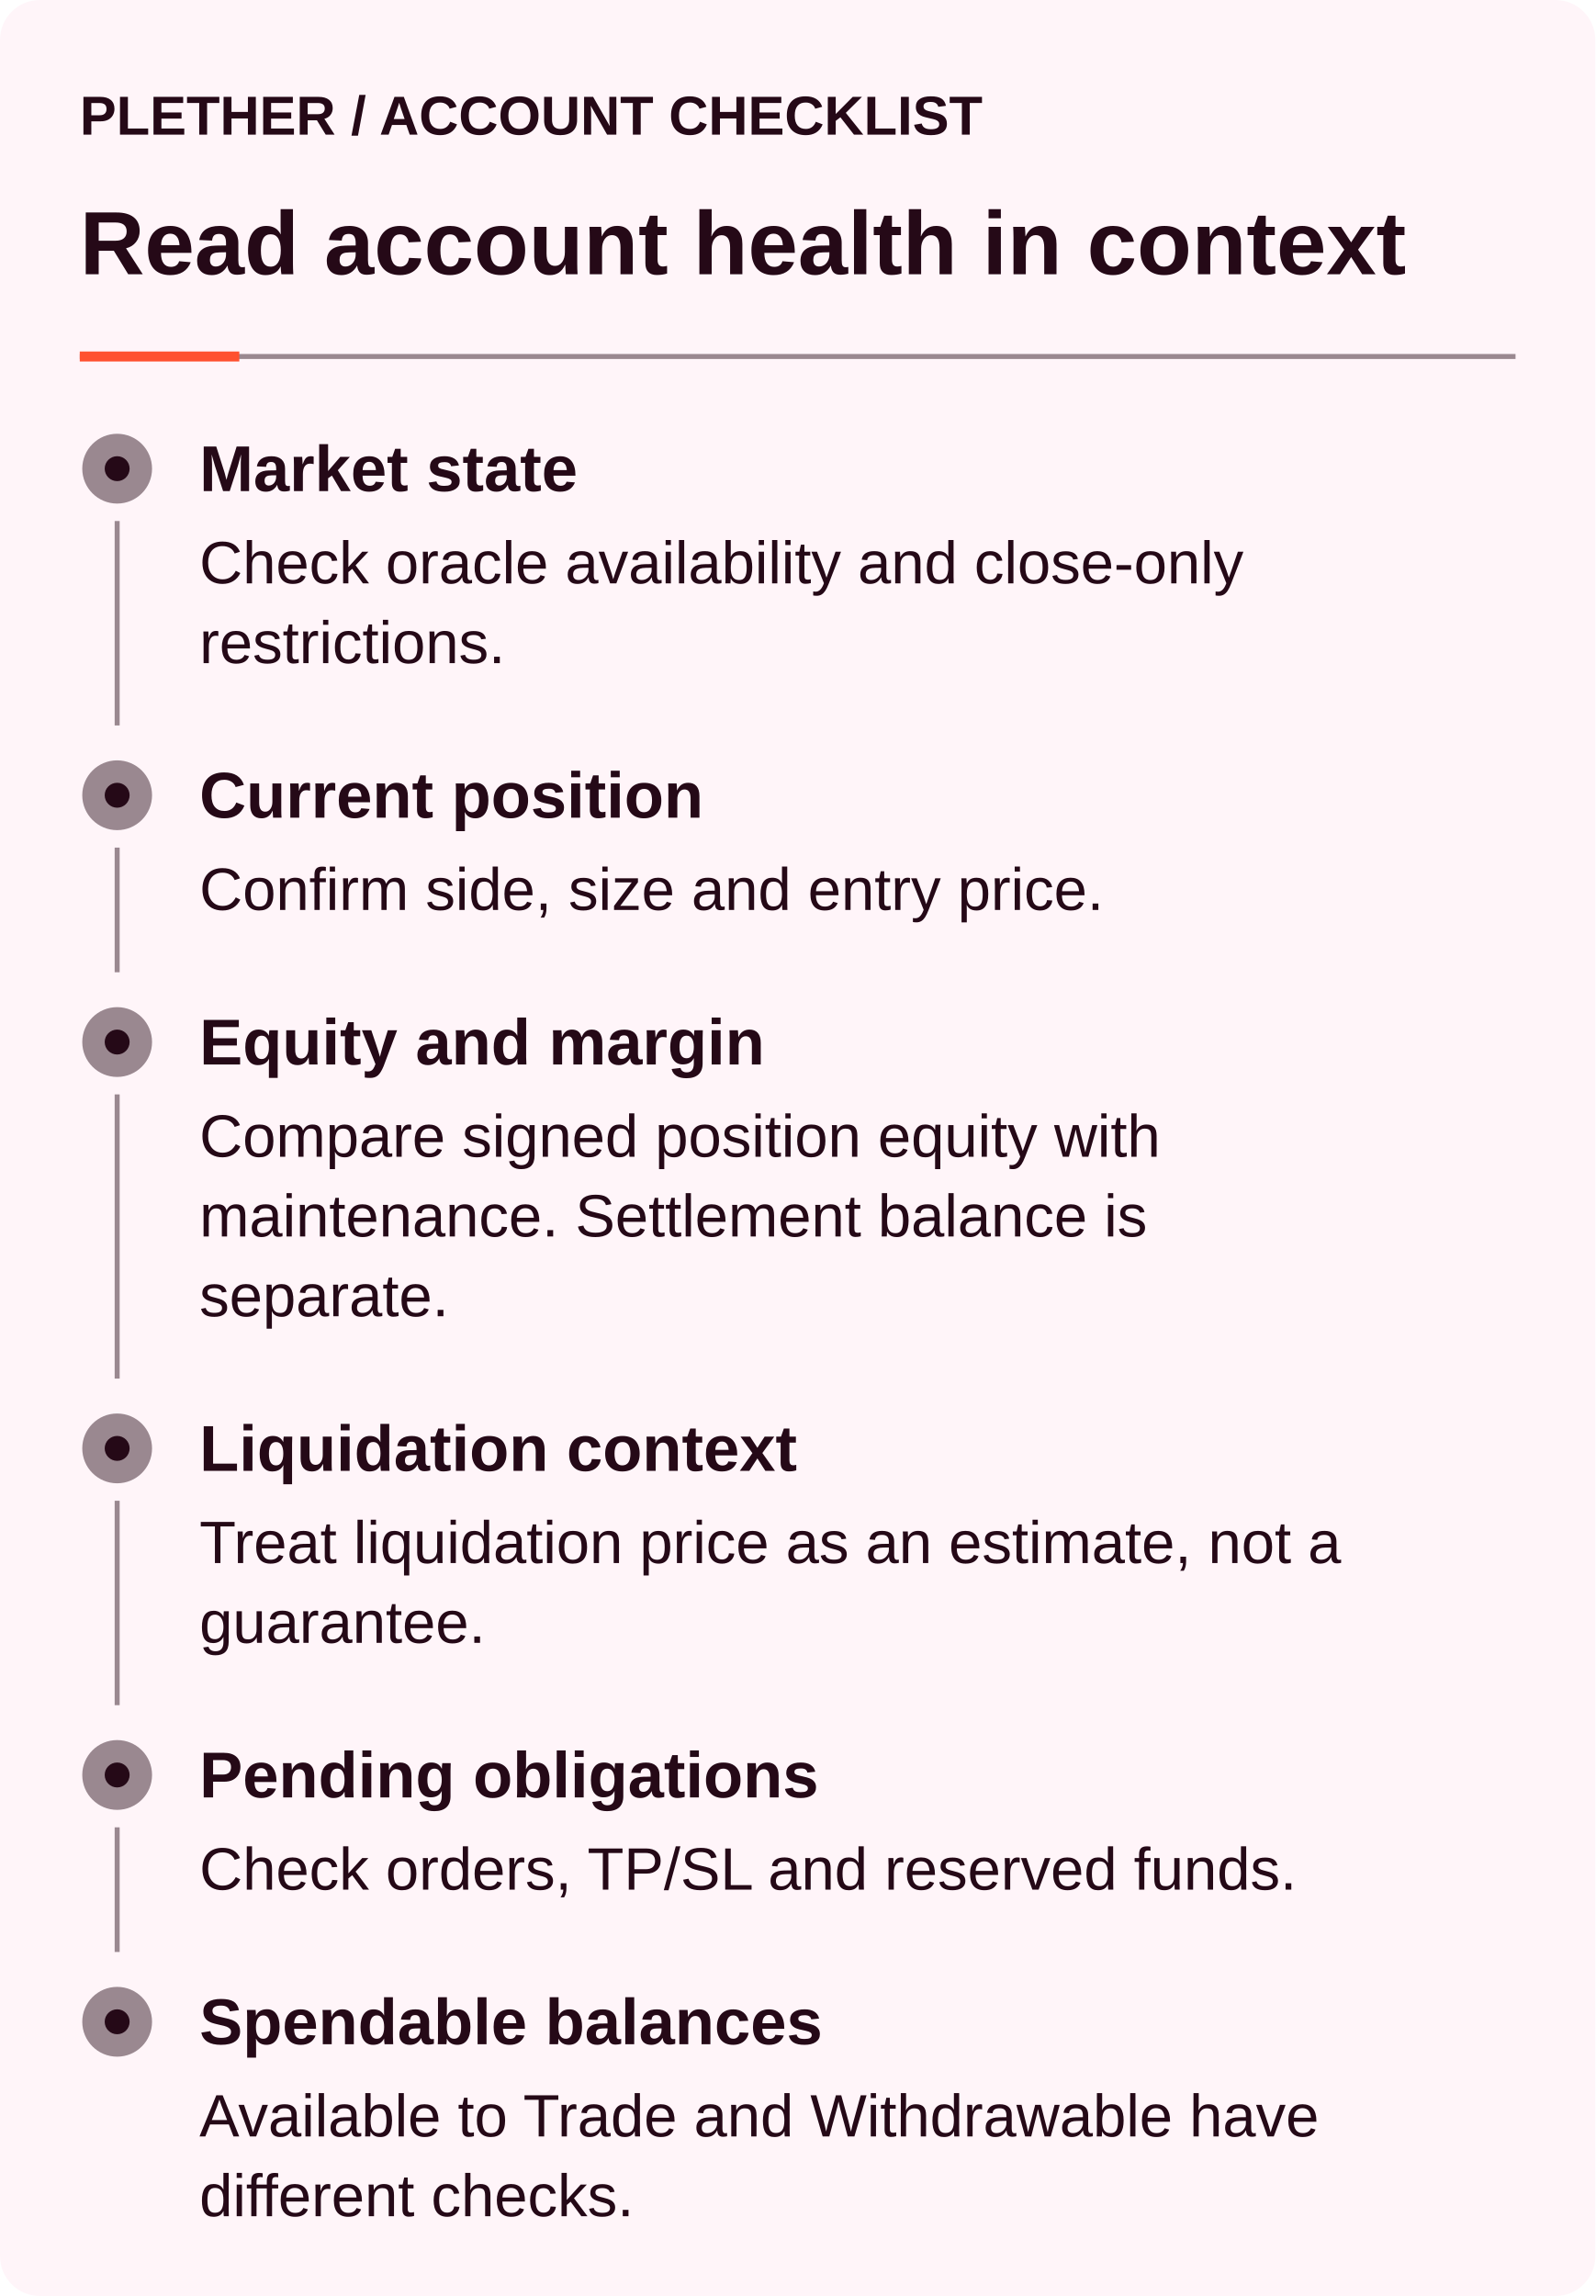
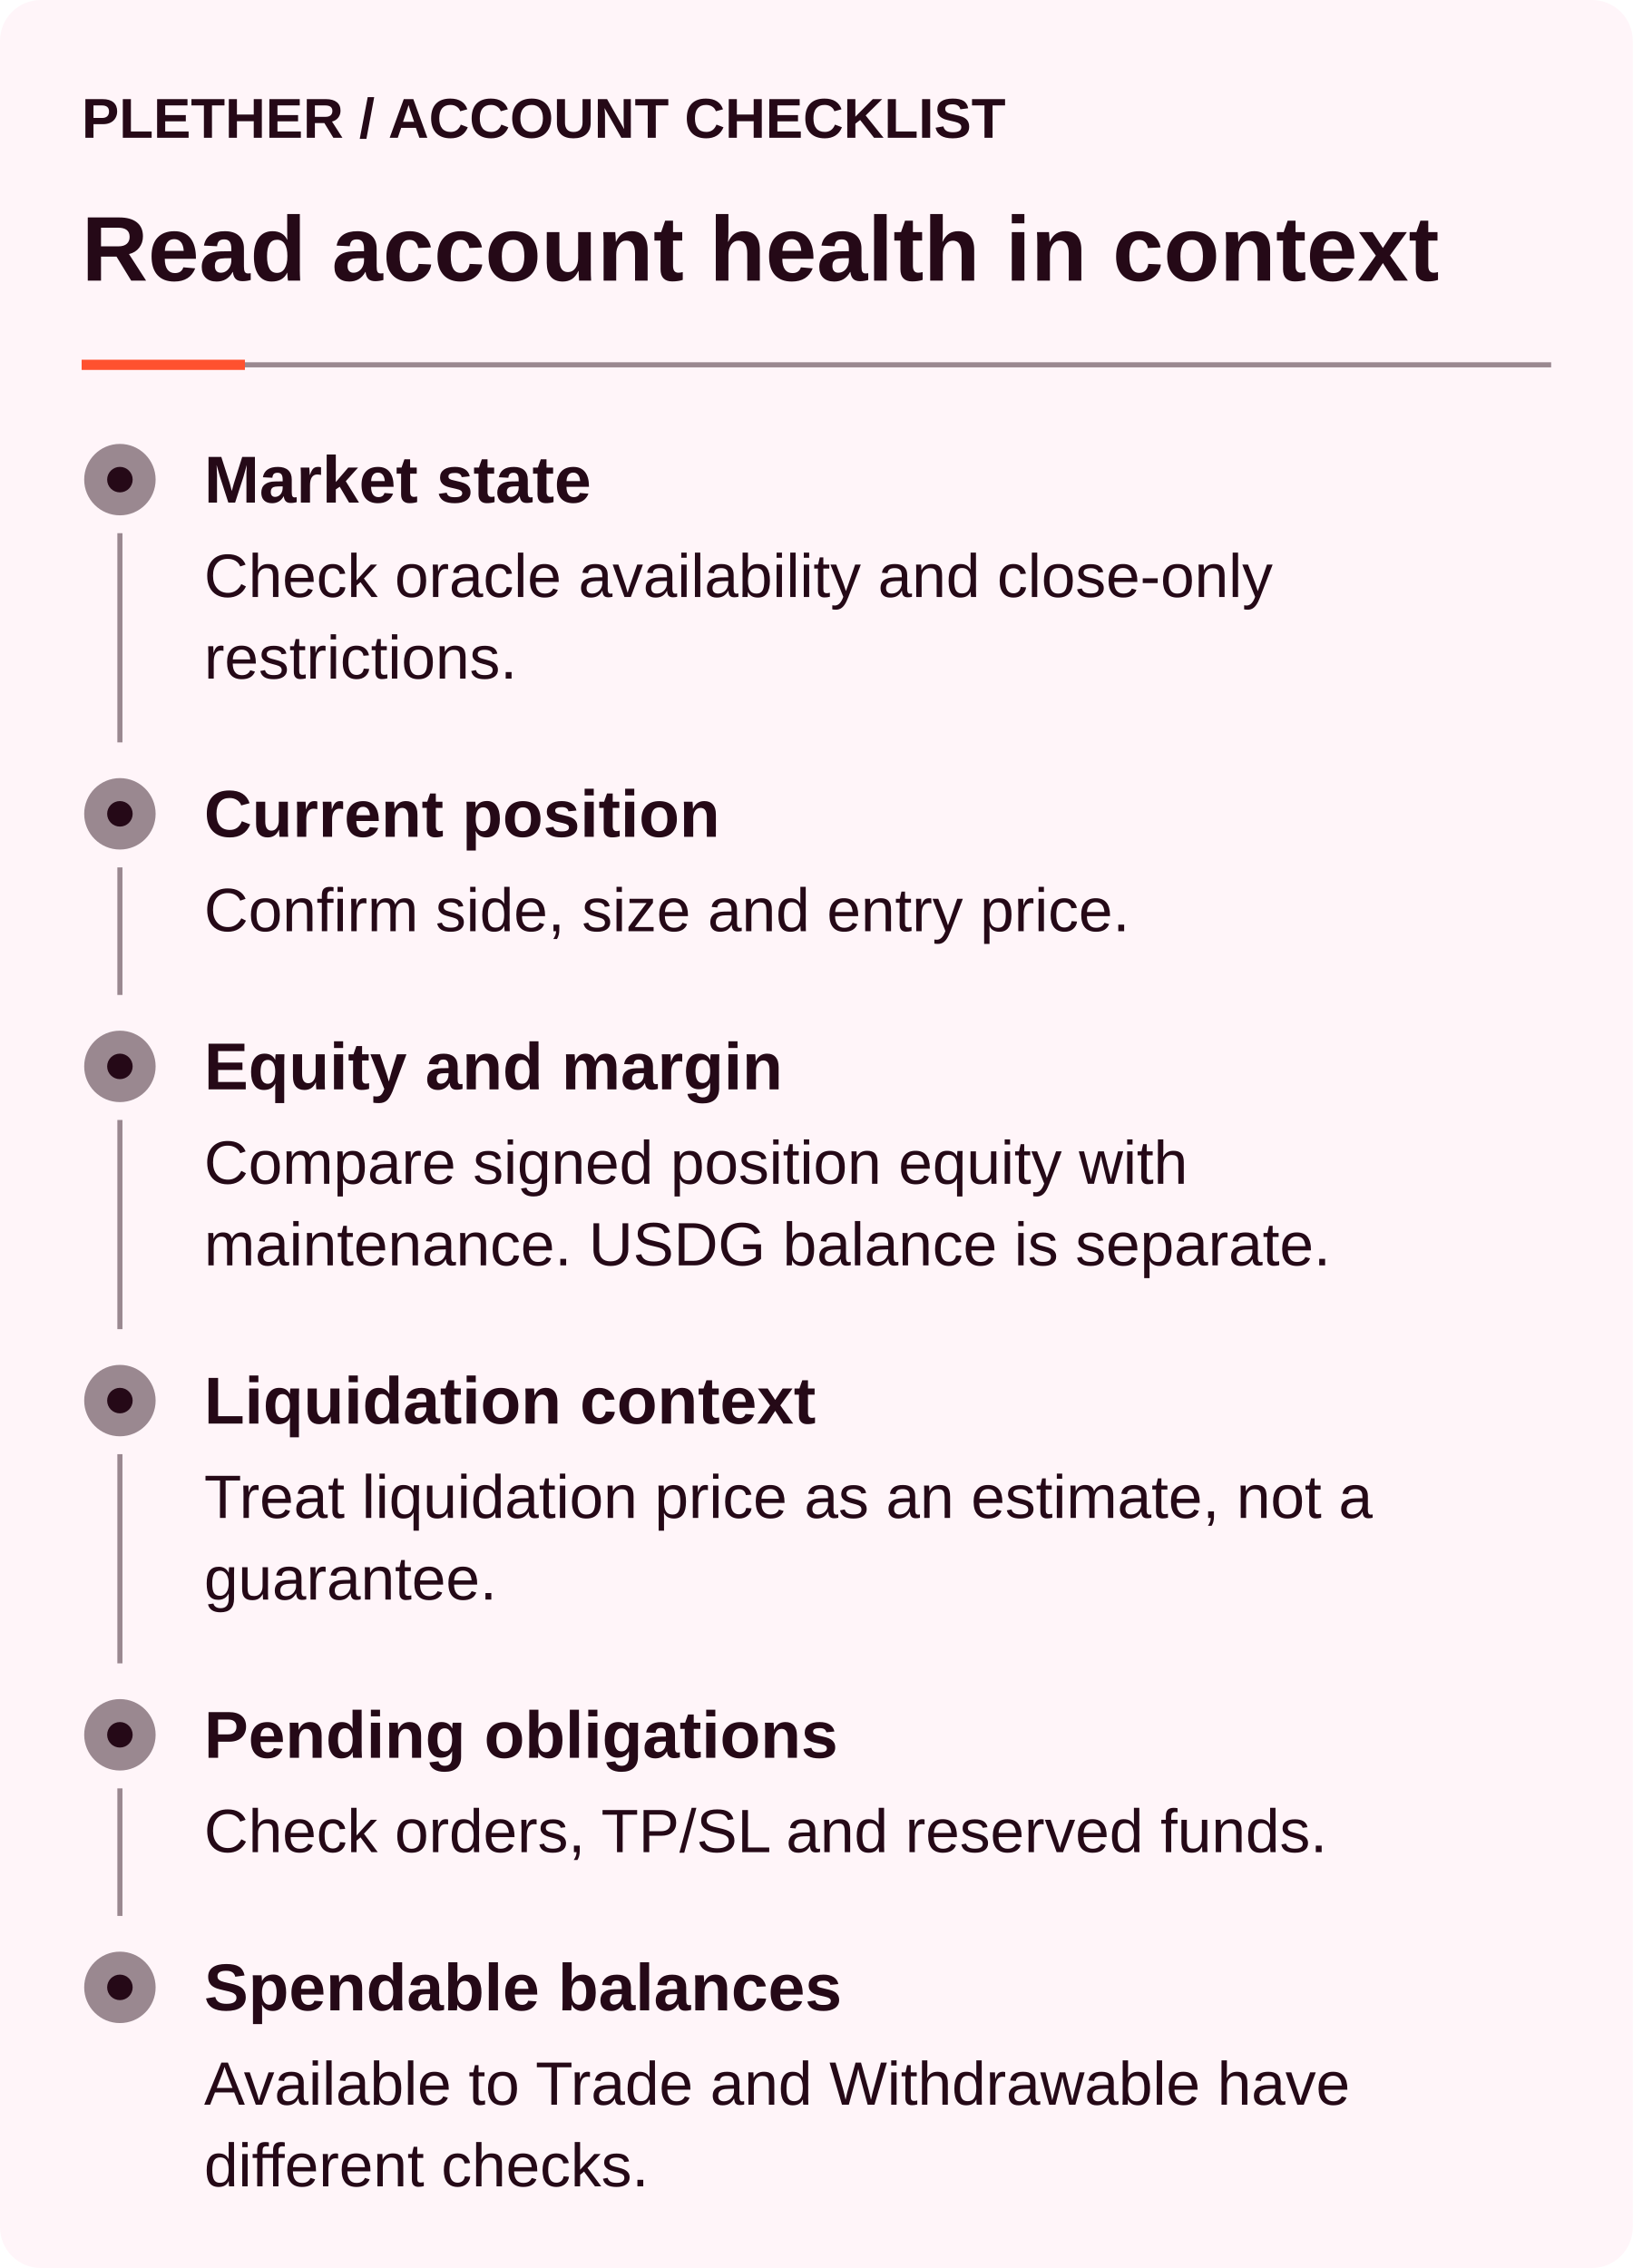
- <svg xmlns="http://www.w3.org/2000/svg" width="640" height="921" viewBox="0 0 640 921" role="img" aria-labelledby="account-health-reading-order-title account-health-reading-order-desc" focusable="false">
+ <svg xmlns="http://www.w3.org/2000/svg" width="640" height="889" viewBox="0 0 640 889" role="img" aria-labelledby="account-health-reading-order-title account-health-reading-order-desc" focusable="false">
  <style>text{font-family:Arial,Helvetica,sans-serif}</style>
-   <rect width="640" height="921" rx="16" fill="#FFF5F9" />
+   <rect width="640" height="889" rx="16" fill="#FFF5F9" />
  <text x="32" y="54" font-size="22" font-weight="700" fill="#250917" data-max-width="576">PLETHER / ACCOUNT CHECKLIST</text>
  <text x="32" y="110" font-size="36" font-weight="700" fill="#250917" data-max-width="576">Read account health in context</text>
  <path d="M32 143 L608 143" stroke="#9A8890" stroke-width="2" fill="none" />
  <path d="M32 143 h64" stroke="#FF512F" stroke-width="4" fill="none" />
  <circle cx="47" cy="188" r="14" fill="#9A8890" />
  <circle cx="47" cy="188" r="5" fill="#250917" />
  <text x="80" y="197" font-size="26" font-weight="700" fill="#250917" data-max-width="528">Market state</text>
  <text x="80" y="234" font-size="24" font-weight="400" fill="#250917" data-max-width="528">Check oracle availability and close-only</text>
  <text x="80" y="266" font-size="24" font-weight="400" fill="#250917" data-max-width="528">restrictions.</text>
  <path d="M47 209 L47 291" stroke="#9A8890" stroke-width="2" fill="none" />
  <circle cx="47" cy="319" r="14" fill="#9A8890" />
  <circle cx="47" cy="319" r="5" fill="#250917" />
  <text x="80" y="328" font-size="26" font-weight="700" fill="#250917" data-max-width="528">Current position</text>
  <text x="80" y="365" font-size="24" font-weight="400" fill="#250917" data-max-width="528">Confirm side, size and entry price.</text>
  <path d="M47 340 L47 390" stroke="#9A8890" stroke-width="2" fill="none" />
  <circle cx="47" cy="418" r="14" fill="#9A8890" />
  <circle cx="47" cy="418" r="5" fill="#250917" />
  <text x="80" y="427" font-size="26" font-weight="700" fill="#250917" data-max-width="528">Equity and margin</text>
  <text x="80" y="464" font-size="24" font-weight="400" fill="#250917" data-max-width="528">Compare signed position equity with</text>
-   <text x="80" y="496" font-size="24" font-weight="400" fill="#250917" data-max-width="528">maintenance. Settlement balance is</text>
-   <text x="80" y="528" font-size="24" font-weight="400" fill="#250917" data-max-width="528">separate.</text>
-   <path d="M47 439 L47 553" stroke="#9A8890" stroke-width="2" fill="none" />
-   <circle cx="47" cy="581" r="14" fill="#9A8890" />
-   <circle cx="47" cy="581" r="5" fill="#250917" />
-   <text x="80" y="590" font-size="26" font-weight="700" fill="#250917" data-max-width="528">Liquidation context</text>
-   <text x="80" y="627" font-size="24" font-weight="400" fill="#250917" data-max-width="528">Treat liquidation price as an estimate, not a</text>
-   <text x="80" y="659" font-size="24" font-weight="400" fill="#250917" data-max-width="528">guarantee.</text>
-   <path d="M47 602 L47 684" stroke="#9A8890" stroke-width="2" fill="none" />
-   <circle cx="47" cy="712" r="14" fill="#9A8890" />
-   <circle cx="47" cy="712" r="5" fill="#250917" />
-   <text x="80" y="721" font-size="26" font-weight="700" fill="#250917" data-max-width="528">Pending obligations</text>
-   <text x="80" y="758" font-size="24" font-weight="400" fill="#250917" data-max-width="528">Check orders, TP/SL and reserved funds.</text>
-   <path d="M47 733 L47 783" stroke="#9A8890" stroke-width="2" fill="none" />
-   <circle cx="47" cy="811" r="14" fill="#9A8890" />
-   <circle cx="47" cy="811" r="5" fill="#250917" />
-   <text x="80" y="820" font-size="26" font-weight="700" fill="#250917" data-max-width="528">Spendable balances</text>
-   <text x="80" y="857" font-size="24" font-weight="400" fill="#250917" data-max-width="528">Available to Trade and Withdrawable have</text>
-   <text x="80" y="889" font-size="24" font-weight="400" fill="#250917" data-max-width="528">different checks.</text>
+   <text x="80" y="496" font-size="24" font-weight="400" fill="#250917" data-max-width="528">maintenance. USDG balance is separate.</text>
+   <path d="M47 439 L47 521" stroke="#9A8890" stroke-width="2" fill="none" />
+   <circle cx="47" cy="549" r="14" fill="#9A8890" />
+   <circle cx="47" cy="549" r="5" fill="#250917" />
+   <text x="80" y="558" font-size="26" font-weight="700" fill="#250917" data-max-width="528">Liquidation context</text>
+   <text x="80" y="595" font-size="24" font-weight="400" fill="#250917" data-max-width="528">Treat liquidation price as an estimate, not a</text>
+   <text x="80" y="627" font-size="24" font-weight="400" fill="#250917" data-max-width="528">guarantee.</text>
+   <path d="M47 570 L47 652" stroke="#9A8890" stroke-width="2" fill="none" />
+   <circle cx="47" cy="680" r="14" fill="#9A8890" />
+   <circle cx="47" cy="680" r="5" fill="#250917" />
+   <text x="80" y="689" font-size="26" font-weight="700" fill="#250917" data-max-width="528">Pending obligations</text>
+   <text x="80" y="726" font-size="24" font-weight="400" fill="#250917" data-max-width="528">Check orders, TP/SL and reserved funds.</text>
+   <path d="M47 701 L47 751" stroke="#9A8890" stroke-width="2" fill="none" />
+   <circle cx="47" cy="779" r="14" fill="#9A8890" />
+   <circle cx="47" cy="779" r="5" fill="#250917" />
+   <text x="80" y="788" font-size="26" font-weight="700" fill="#250917" data-max-width="528">Spendable balances</text>
+   <text x="80" y="825" font-size="24" font-weight="400" fill="#250917" data-max-width="528">Available to Trade and Withdrawable have</text>
+   <text x="80" y="857" font-size="24" font-weight="400" fill="#250917" data-max-width="528">different checks.</text>
</svg>
